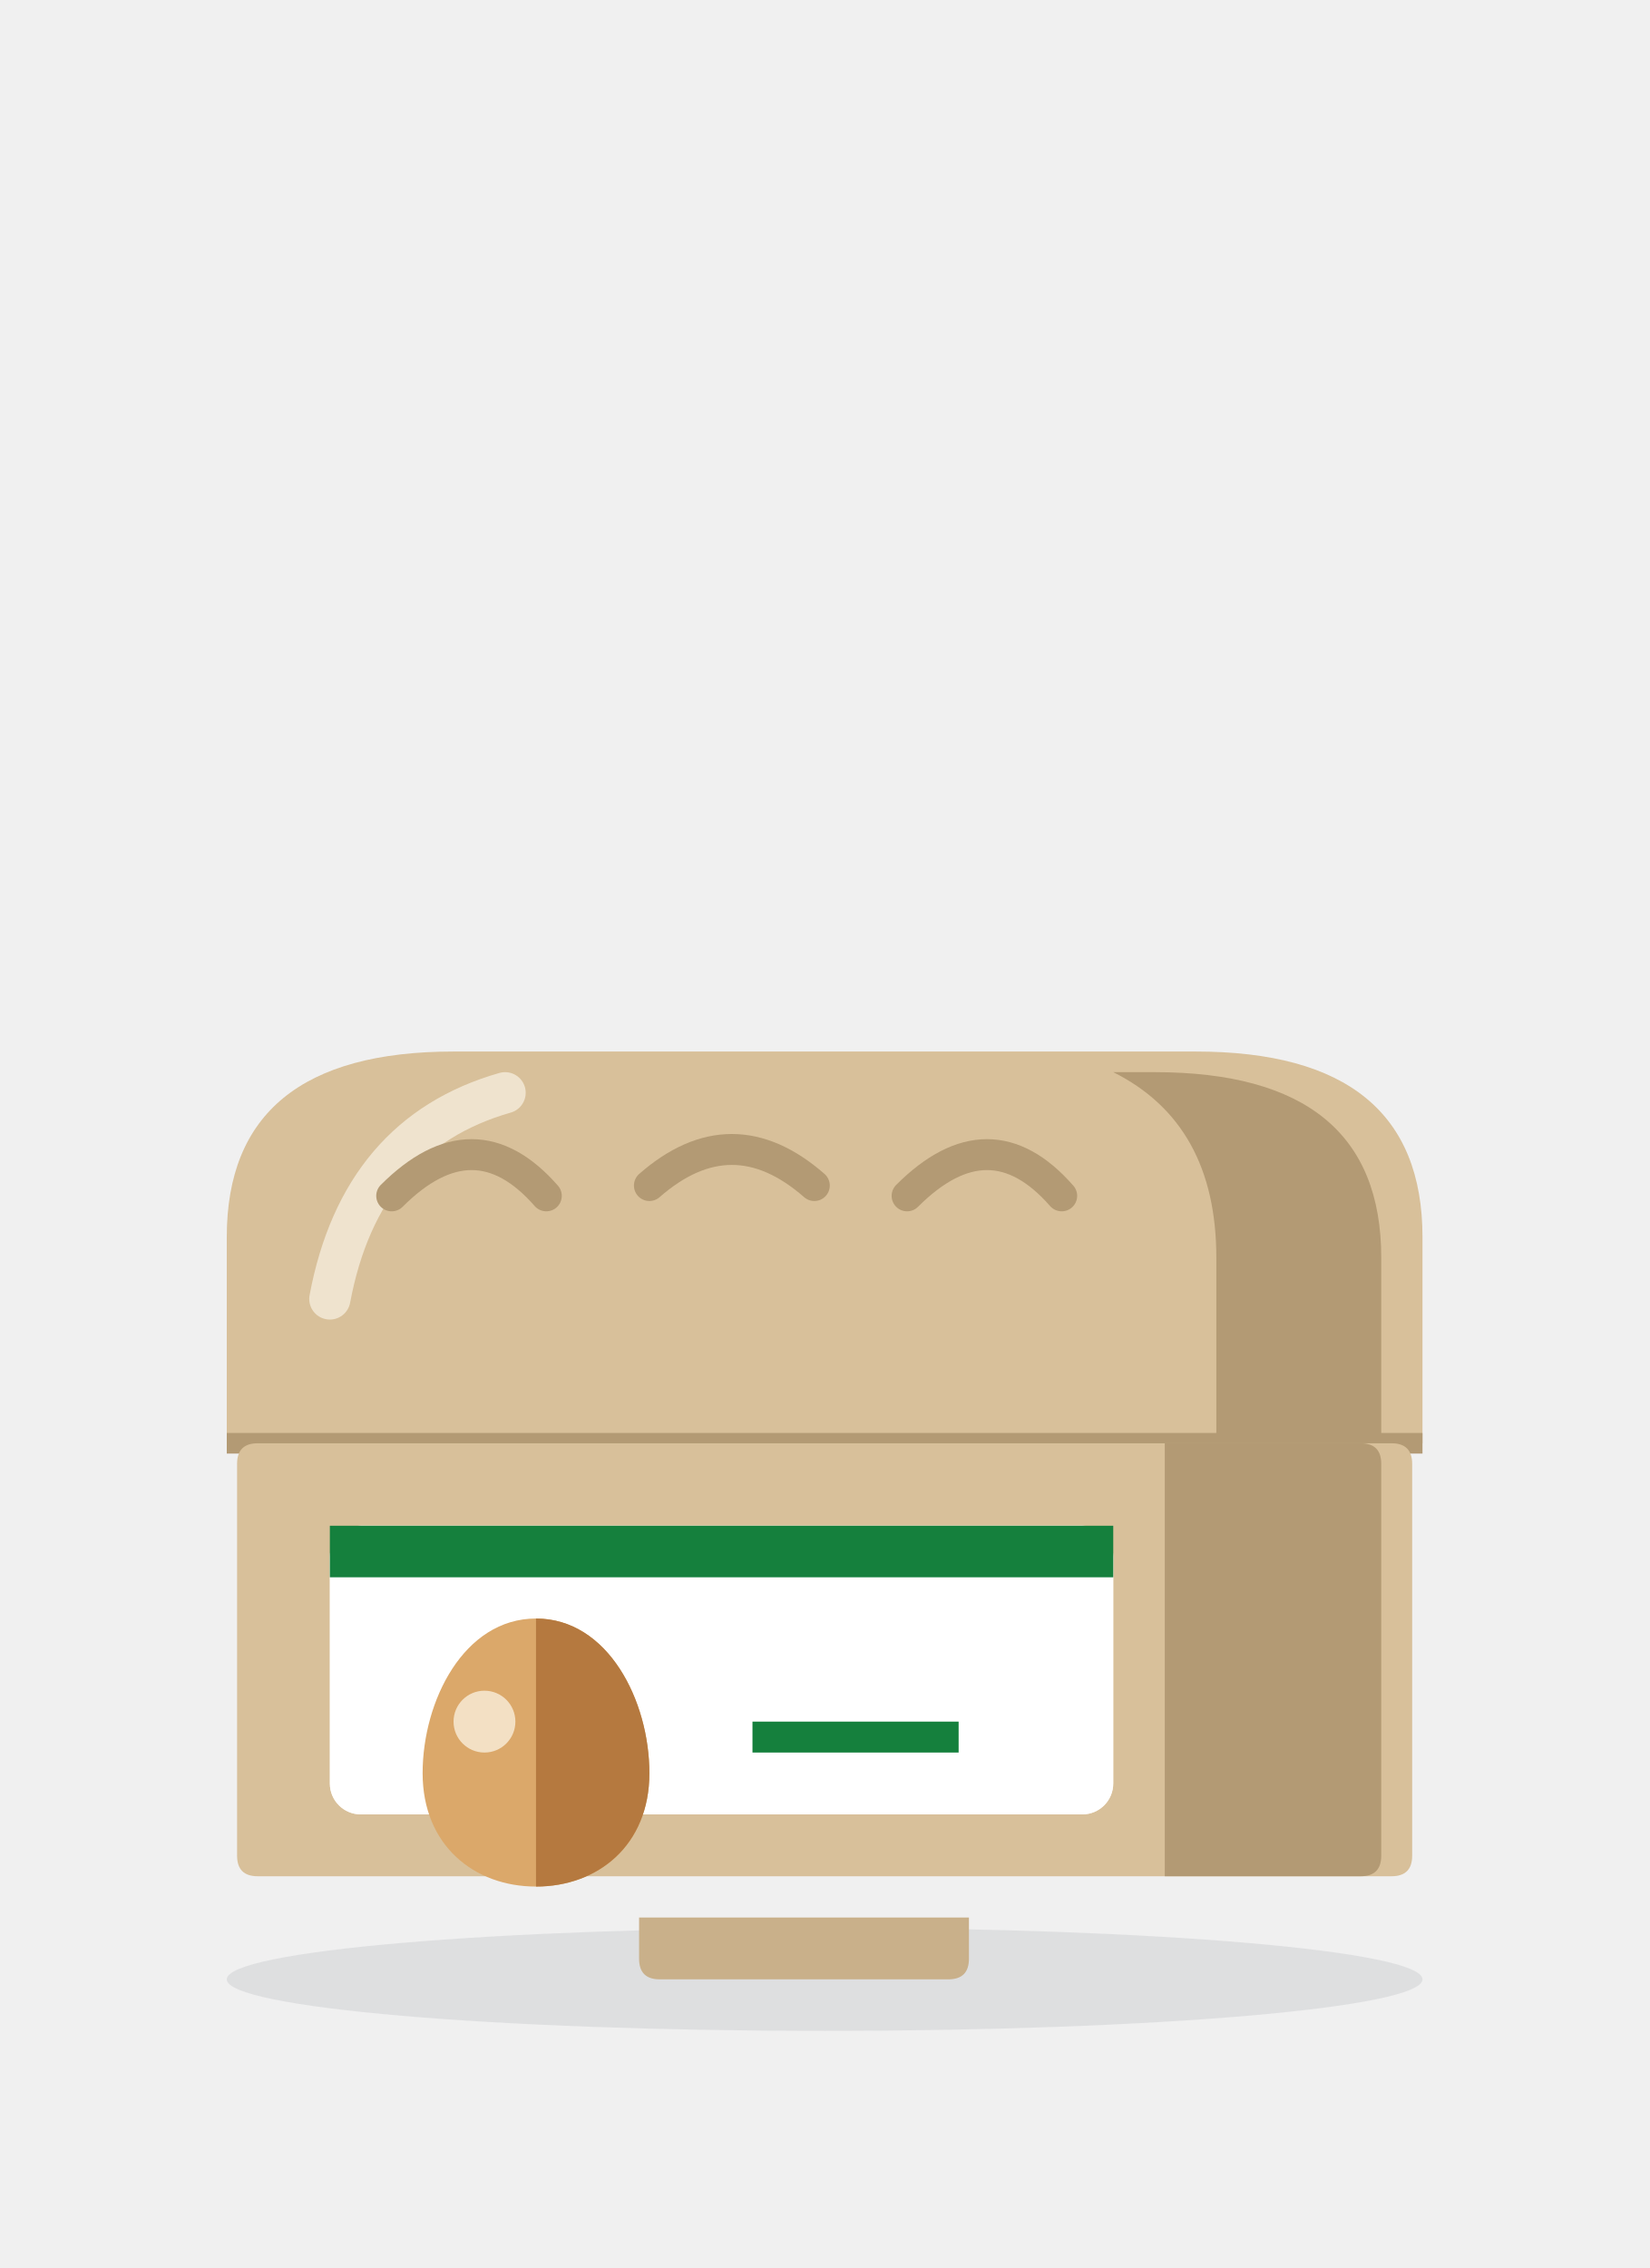
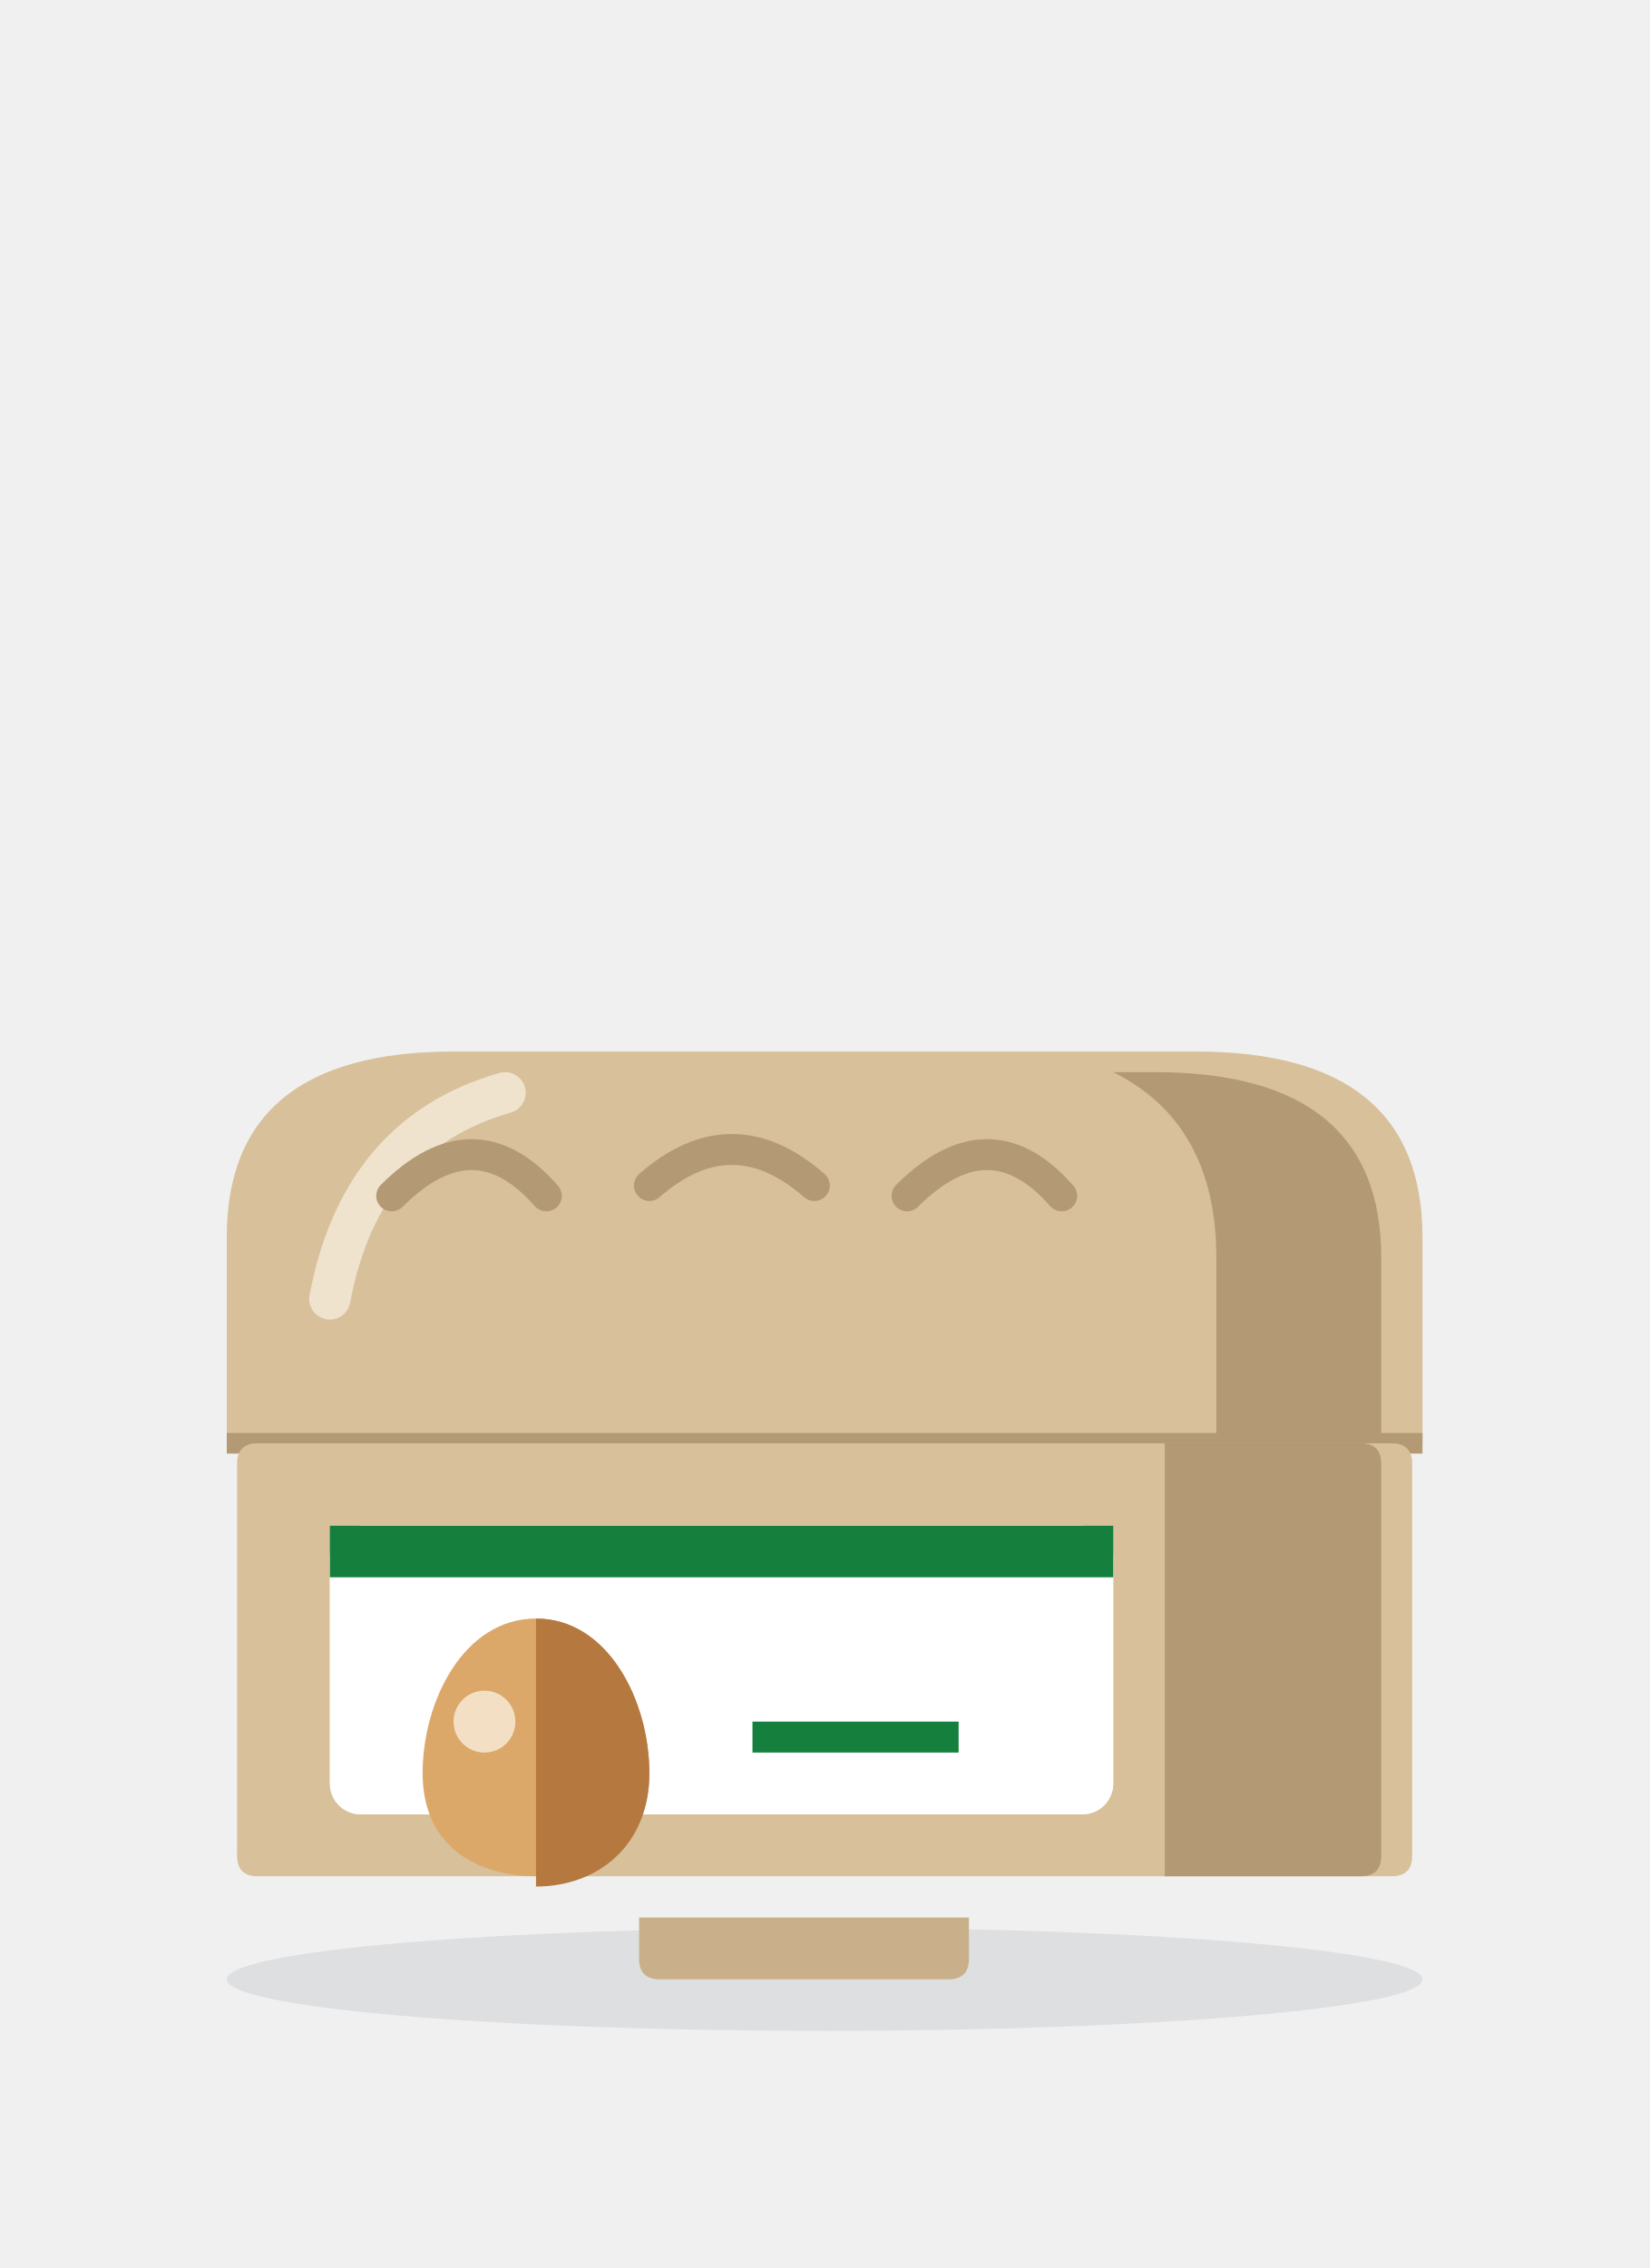
<svg xmlns="http://www.w3.org/2000/svg" viewBox="0 0 160 220">
  <g id="item">
    <ellipse cx="80" cy="192" rx="58" ry="5" fill="#0f172a" opacity="0.08" />
    <path d="M22 140v-20q0-18 22-18h72q22 0 22 18v20z" fill="#d8c09a" />
    <path d="M108 104h4q22 0 22 18v20h-16v-20q0-13-10-18z" fill="#b39a74" />
    <path d="M32 126q3-16 17-20" fill="none" stroke="#efe3ce" stroke-width="4" stroke-linecap="round" />
    <path d="M38 116q8-8 15 0" fill="none" stroke="#b39a74" stroke-width="3" stroke-linecap="round" />
    <path d="M63 115q8-7 16 0" fill="none" stroke="#b39a74" stroke-width="3" stroke-linecap="round" />
    <path d="M88 116q8-8 15 0" fill="none" stroke="#b39a74" stroke-width="3" stroke-linecap="round" />
    <path d="M22 140h116" fill="none" stroke="#b39a74" stroke-width="2" />
    <path d="M25 140h110q2 0 2 2v38q0 2-2 2H25q-2 0-2-2v-38q0-2 2-2z" fill="#d8c09a" />
    <path d="M113 140h19q2 0 2 2v38q0 2-2 2h-19z" fill="#b39a74" />
    <path d="M62 186h32v4q0 2-2 2H64q-2 0-2-2z" fill="#c9b08a" />
  </g>
  <g id="label">
    <rect x="32" y="148" width="76" height="28" rx="3" fill="#f7efe2" />
  </g>
  <g id="brand-cg">
    <rect x="32" y="148" width="76" height="28" rx="3" fill="#ffffff" />
    <path d="M32 148h76v5H32z" fill="#15803d" />
-     <path d="M52 157c7 0 11 8 11 15s-5 11-11 11-11-4-11-11 4-15 11-15z" fill="#dba86a" />
+     <path d="M52 157C59 157 63 165 63 172C63 179 58.1 182 52.1 182C46.1 182 41 179 41 172C41 165 45 157 52 157Z" fill="#dba86a" />
    <path d="M52 157c7 0 11 8 11 15s-5 11-11 11z" fill="#b5793f" />
    <ellipse cx="47" cy="167" rx="3" ry="3" fill="#f3e0c4" />
    <path d="M73 167h20v3H73z" fill="#15803d" />
  </g>
</svg>
